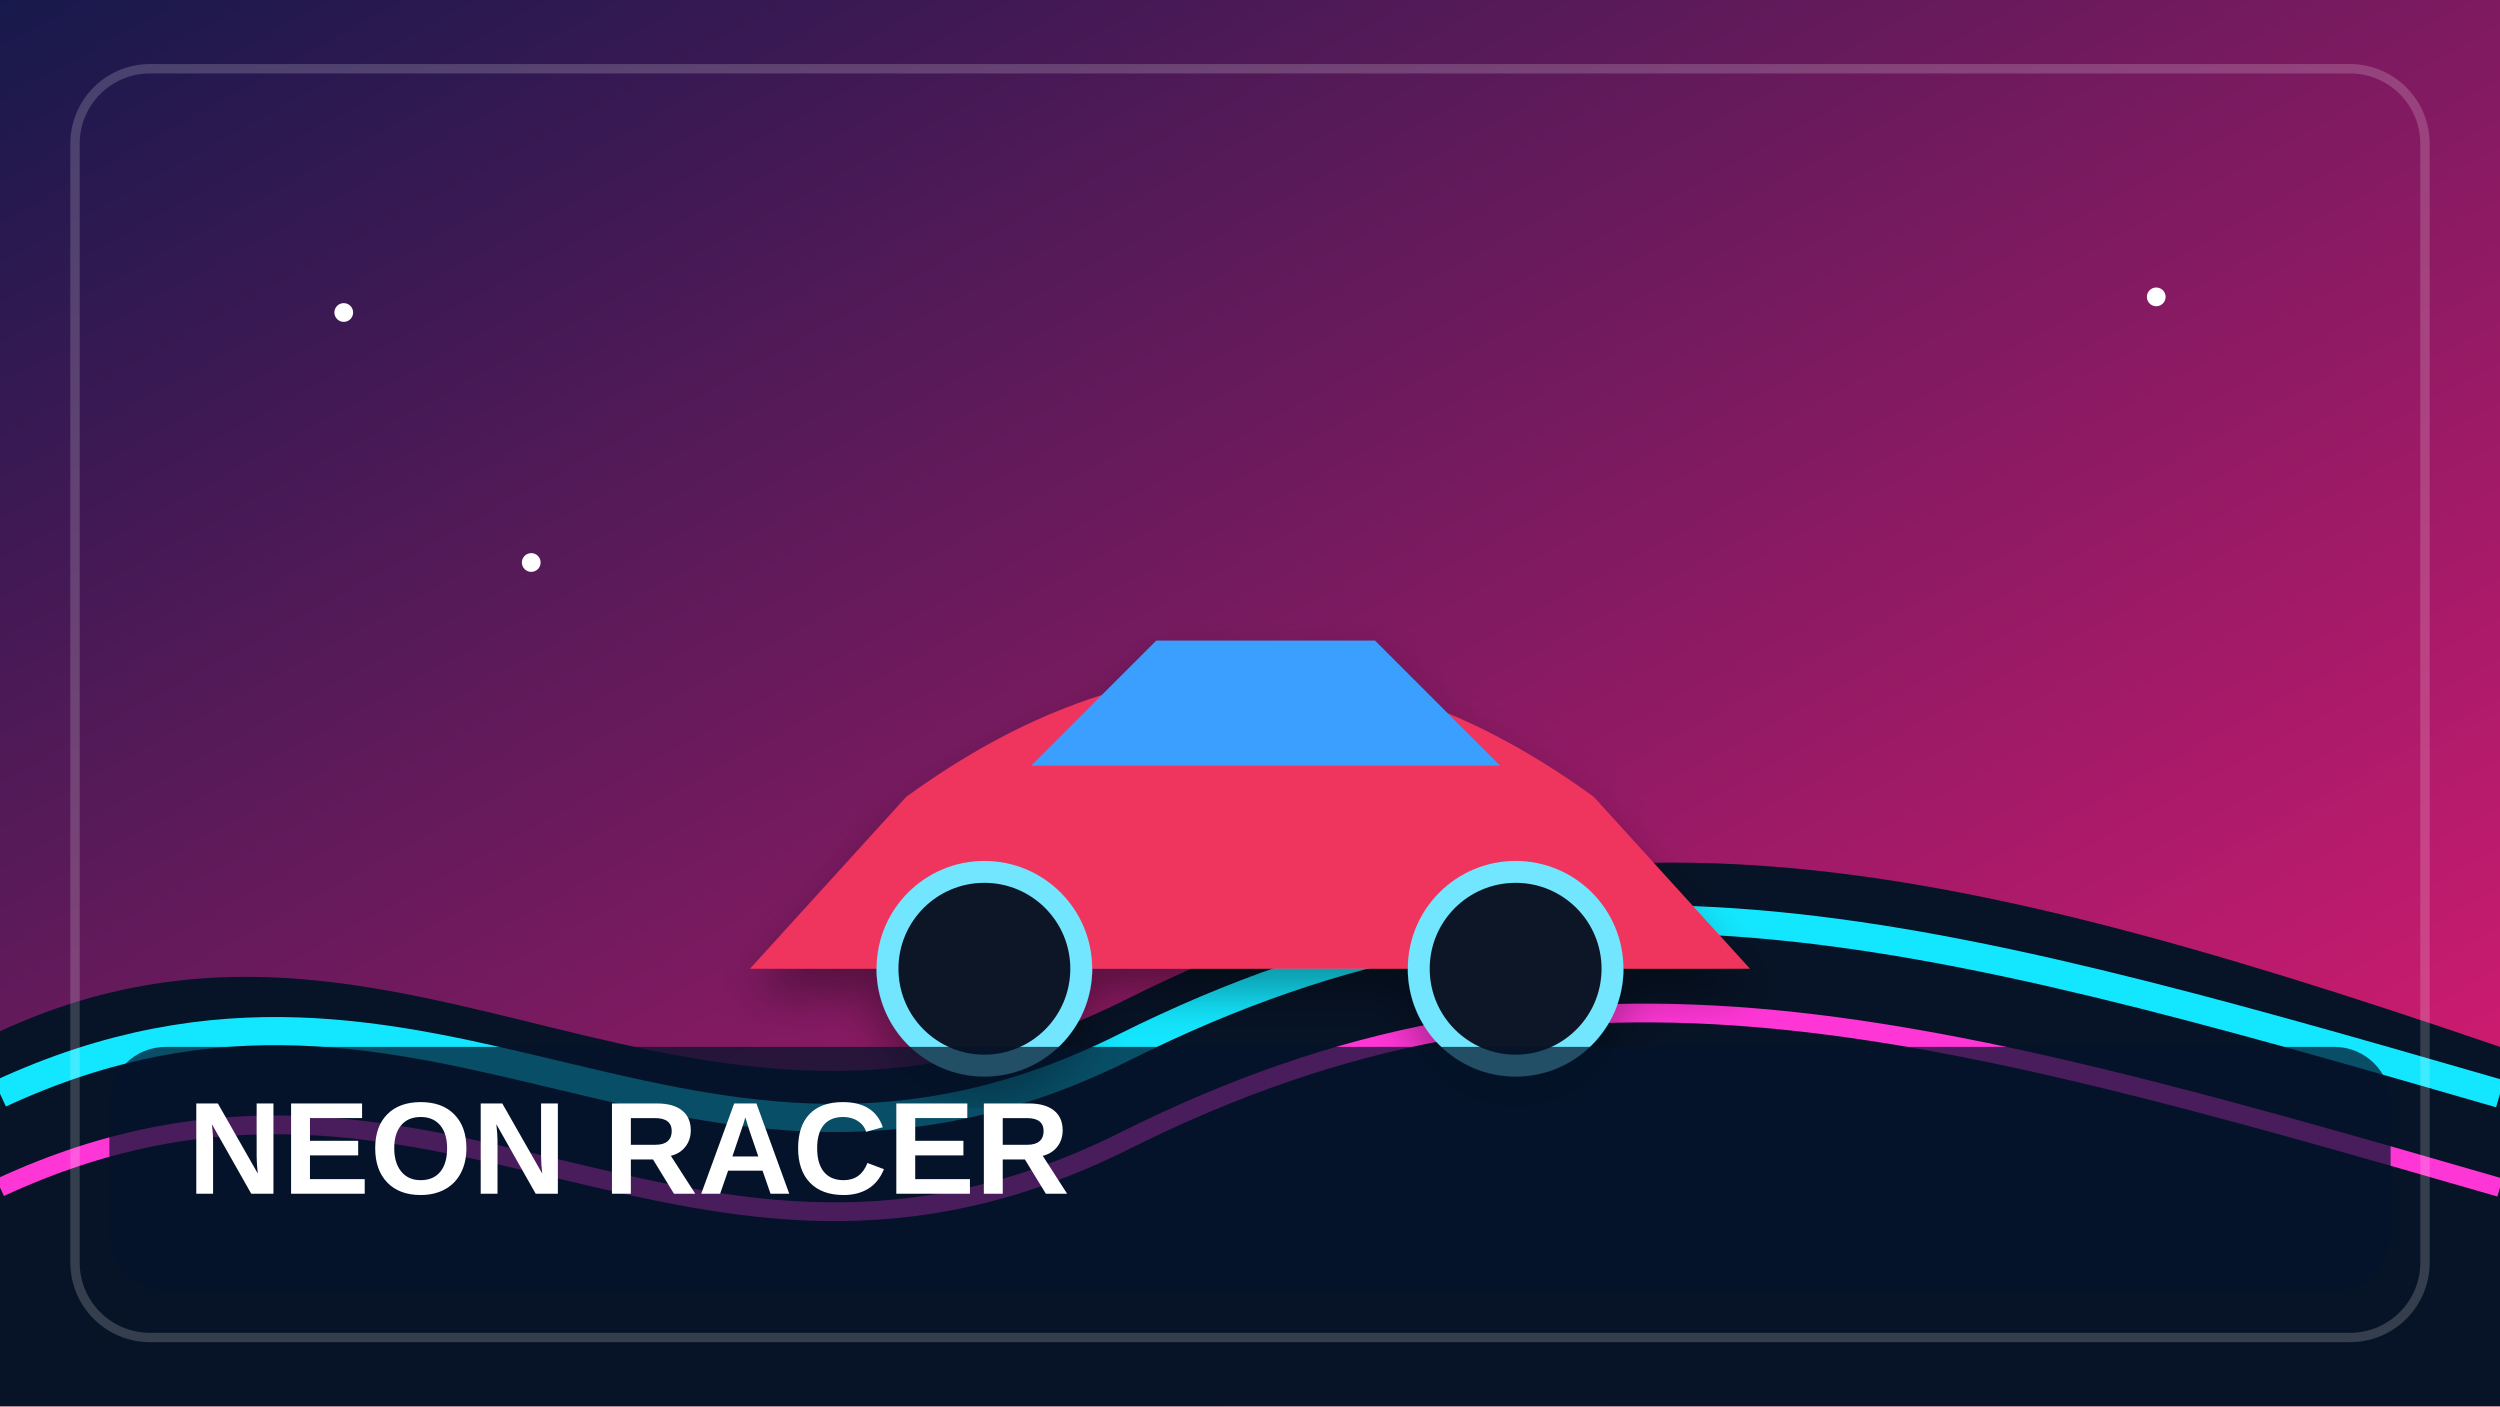
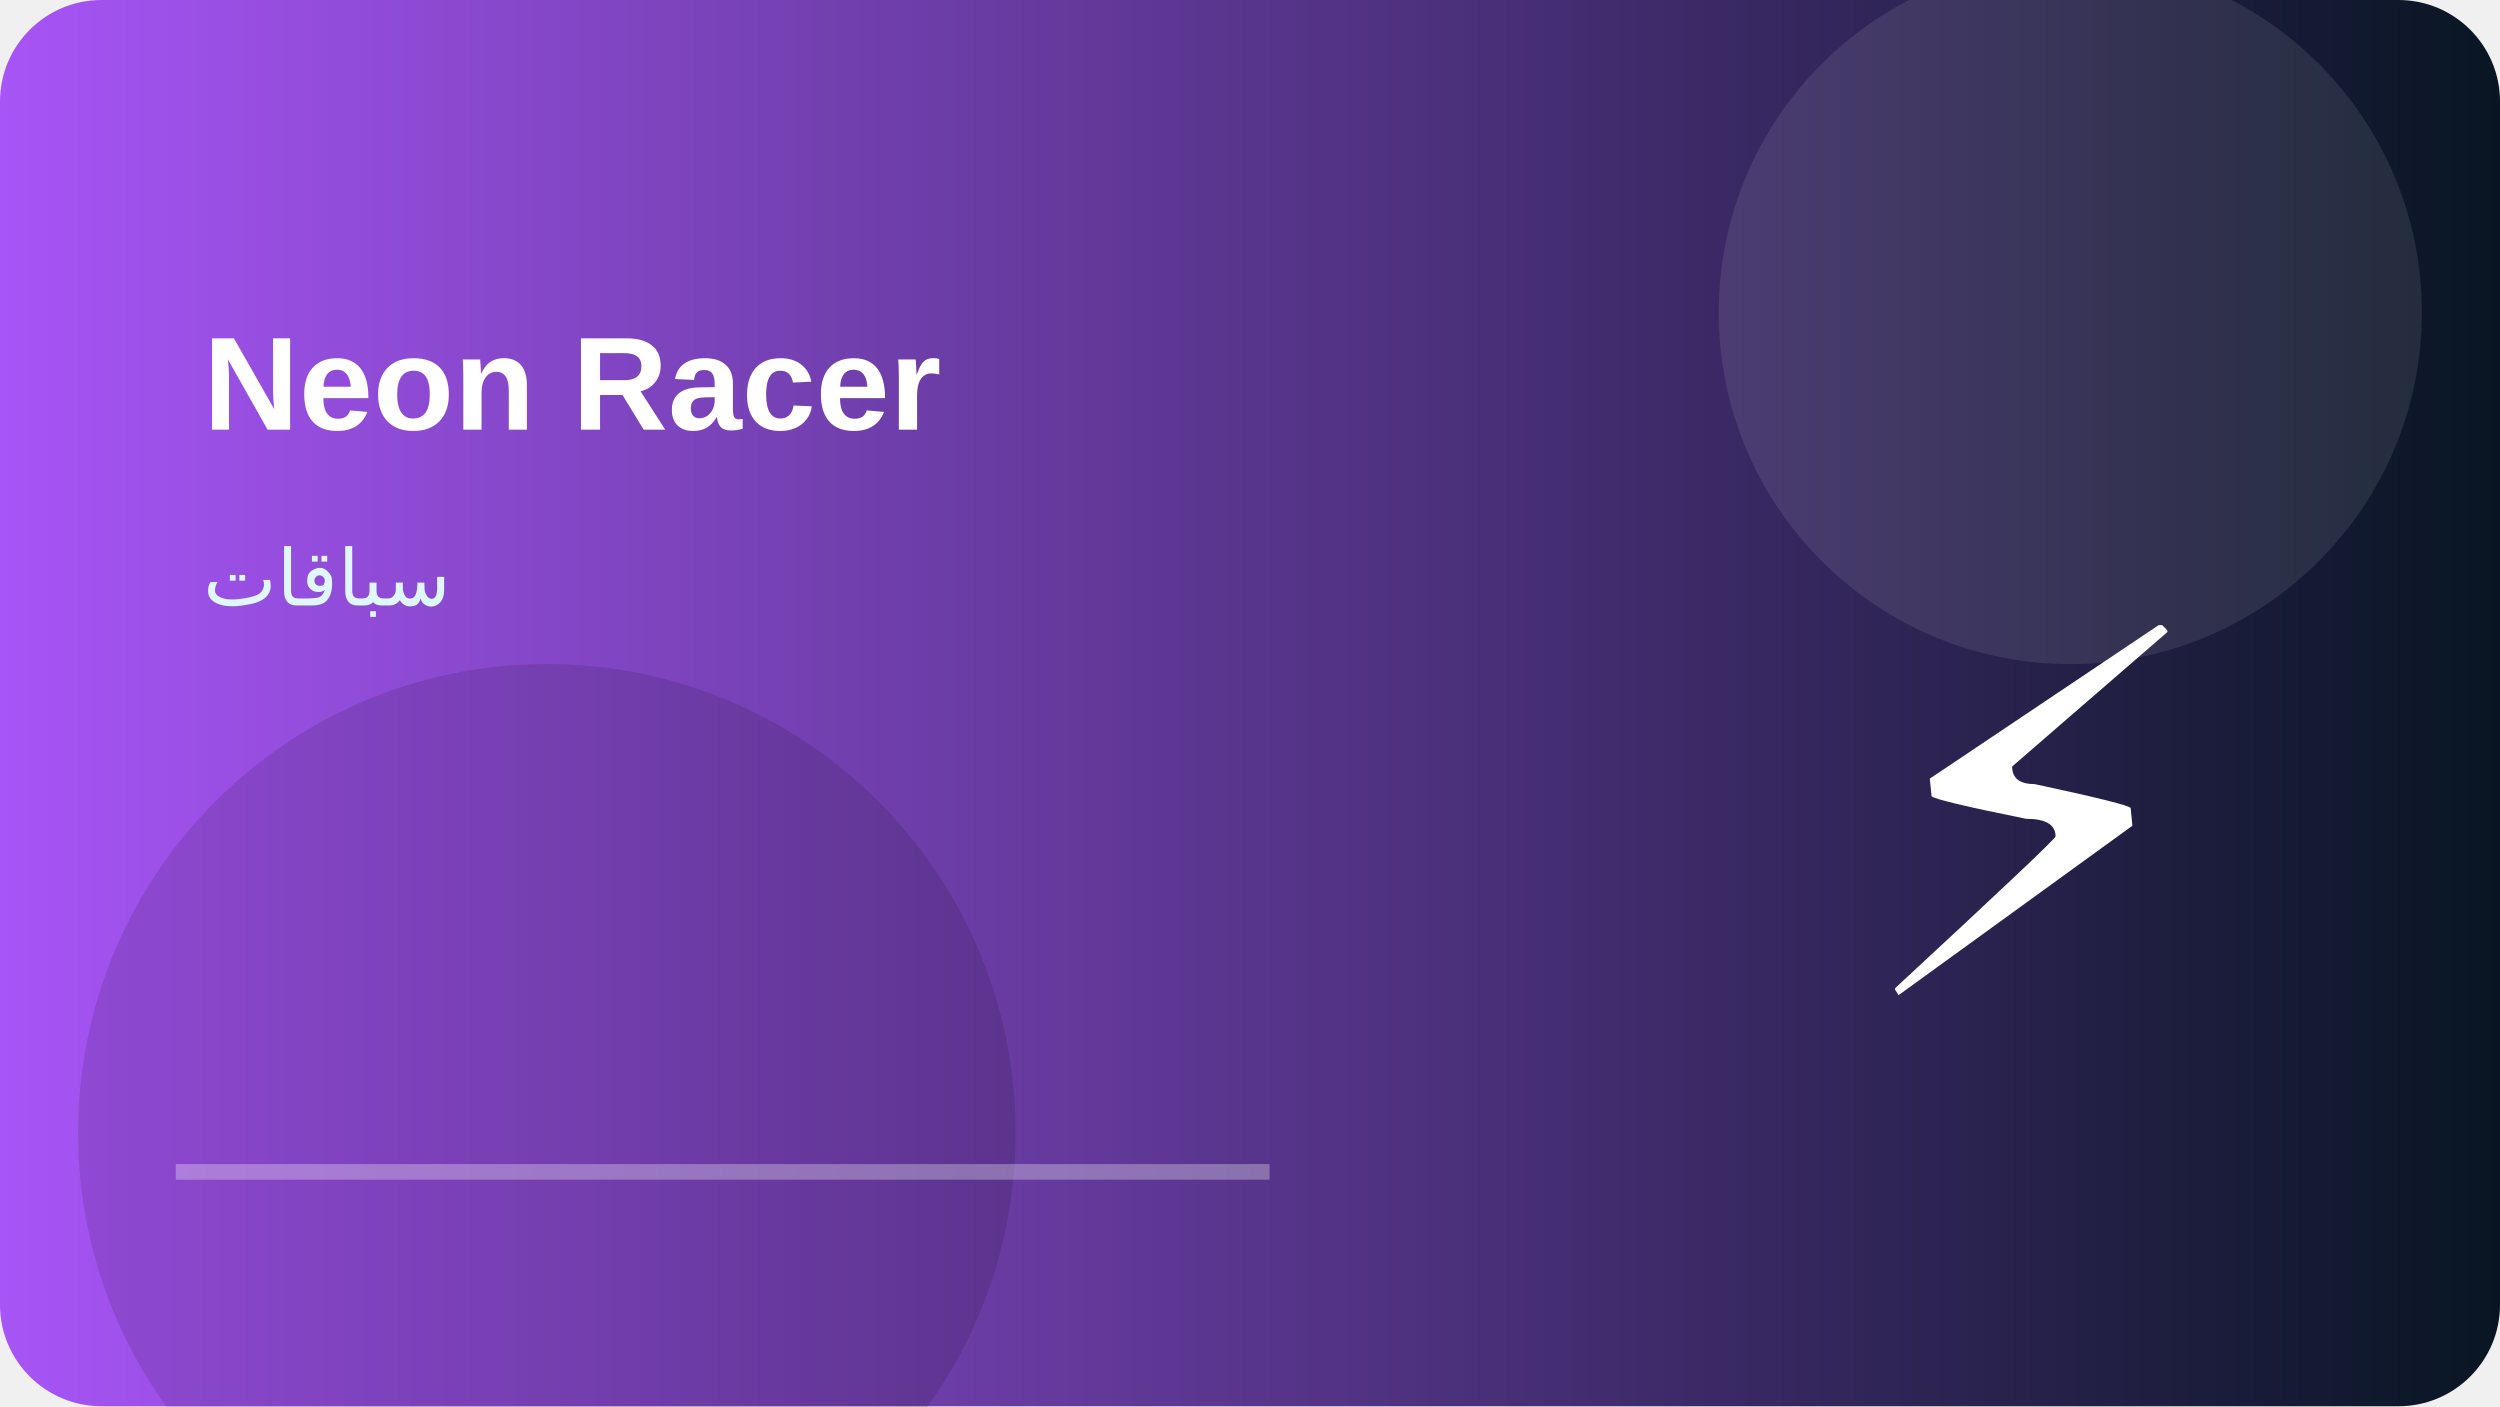
- <svg xmlns="http://www.w3.org/2000/svg" viewBox="0 0 800 450">
+ <svg xmlns="http://www.w3.org/2000/svg" viewBox="0 0 640 360">
  <defs>
-     <linearGradient id="g" x1="0" y1="0" x2="1" y2="1">
-       <stop stop-color="#17194c" />
-       <stop offset="1" stop-color="#e61b75" />
+     <linearGradient id="g" x1="0" x2="1">
+       <stop stop-color="#a855f7" />
+       <stop offset="1" stop-color="#081522" />
    </linearGradient>
-     <linearGradient id="ground" x1="0" y1="0" x2="0" y2="1">
-       <stop stop-color="#70e85e" />
-       <stop offset="1" stop-color="#1e8c49" />
-     </linearGradient>
-     <filter id="sh">
-       <feDropShadow dx="0" dy="8" stdDeviation="7" flood-opacity=".35" />
-     </filter>
  </defs>
-   <rect width="800" height="450" fill="url(#g)" />
-   <path d="M0 330 C130 270 220 390 360 320 S610 270 800 335 V450 H0Z" fill="#071326" />
-   <path d="M0 350 C140 285 220 405 360 335 S610 295 800 350" fill="none" stroke="#13e7ff" stroke-width="9" />
-   <path d="M0 380 C140 315 220 435 360 365 S610 325 800 380" fill="none" stroke="#ff36d6" stroke-width="6" />
-   <g filter="url(#sh)">
-     <path d="M290 255 Q400 175 510 255 L560 310 H240Z" fill="#ef365d" />
-     <path d="M330 245 L370 205 H440 L480 245Z" fill="#3b9fff" />
-     <circle cx="315" cy="310" r="31" fill="#111827" stroke="#73e6ff" stroke-width="7" />
-     <circle cx="485" cy="310" r="31" fill="#111827" stroke="#73e6ff" stroke-width="7" />
-   </g>
-   <g fill="#fff">
-     <circle cx="110" cy="100" r="3" />
-     <circle cx="170" cy="180" r="3" />
-     <circle cx="690" cy="95" r="3" />
-   </g>
-   <rect x="24" y="22" width="752" height="406" rx="24" fill="none" stroke="#ffffff" stroke-opacity=".18" stroke-width="3" />
-   <rect x="35" y="335" width="730" height="78" rx="18" fill="#04142c" fill-opacity=".72" />
-   <text x="60" y="382" font-family="Arial,sans-serif" font-size="42" font-weight="900" fill="#fff">NEON RACER</text>
+   <rect width="640" height="360" rx="26" fill="url(#g)" />
+   <circle cx="530" cy="80" r="90" fill="#fff" opacity=".09" />
+   <circle cx="140" cy="290" r="120" fill="#000" opacity=".12" />
+   <text x="52" y="110" font-family="Segoe UI,Arial" font-size="34" font-weight="800" fill="#fff">Neon Racer</text>
+   <text x="52" y="155" font-family="Segoe UI,Arial" font-size="20" fill="#dff7ff">سباقات</text>
+   <text x="520" y="255" text-anchor="middle" font-family="Segoe UI Symbol,Arial" font-size="130" font-weight="900" fill="#fff">⚡</text>
+   <path d="M45 300h280" stroke="#fff" opacity=".3" stroke-width="4" />
</svg>
